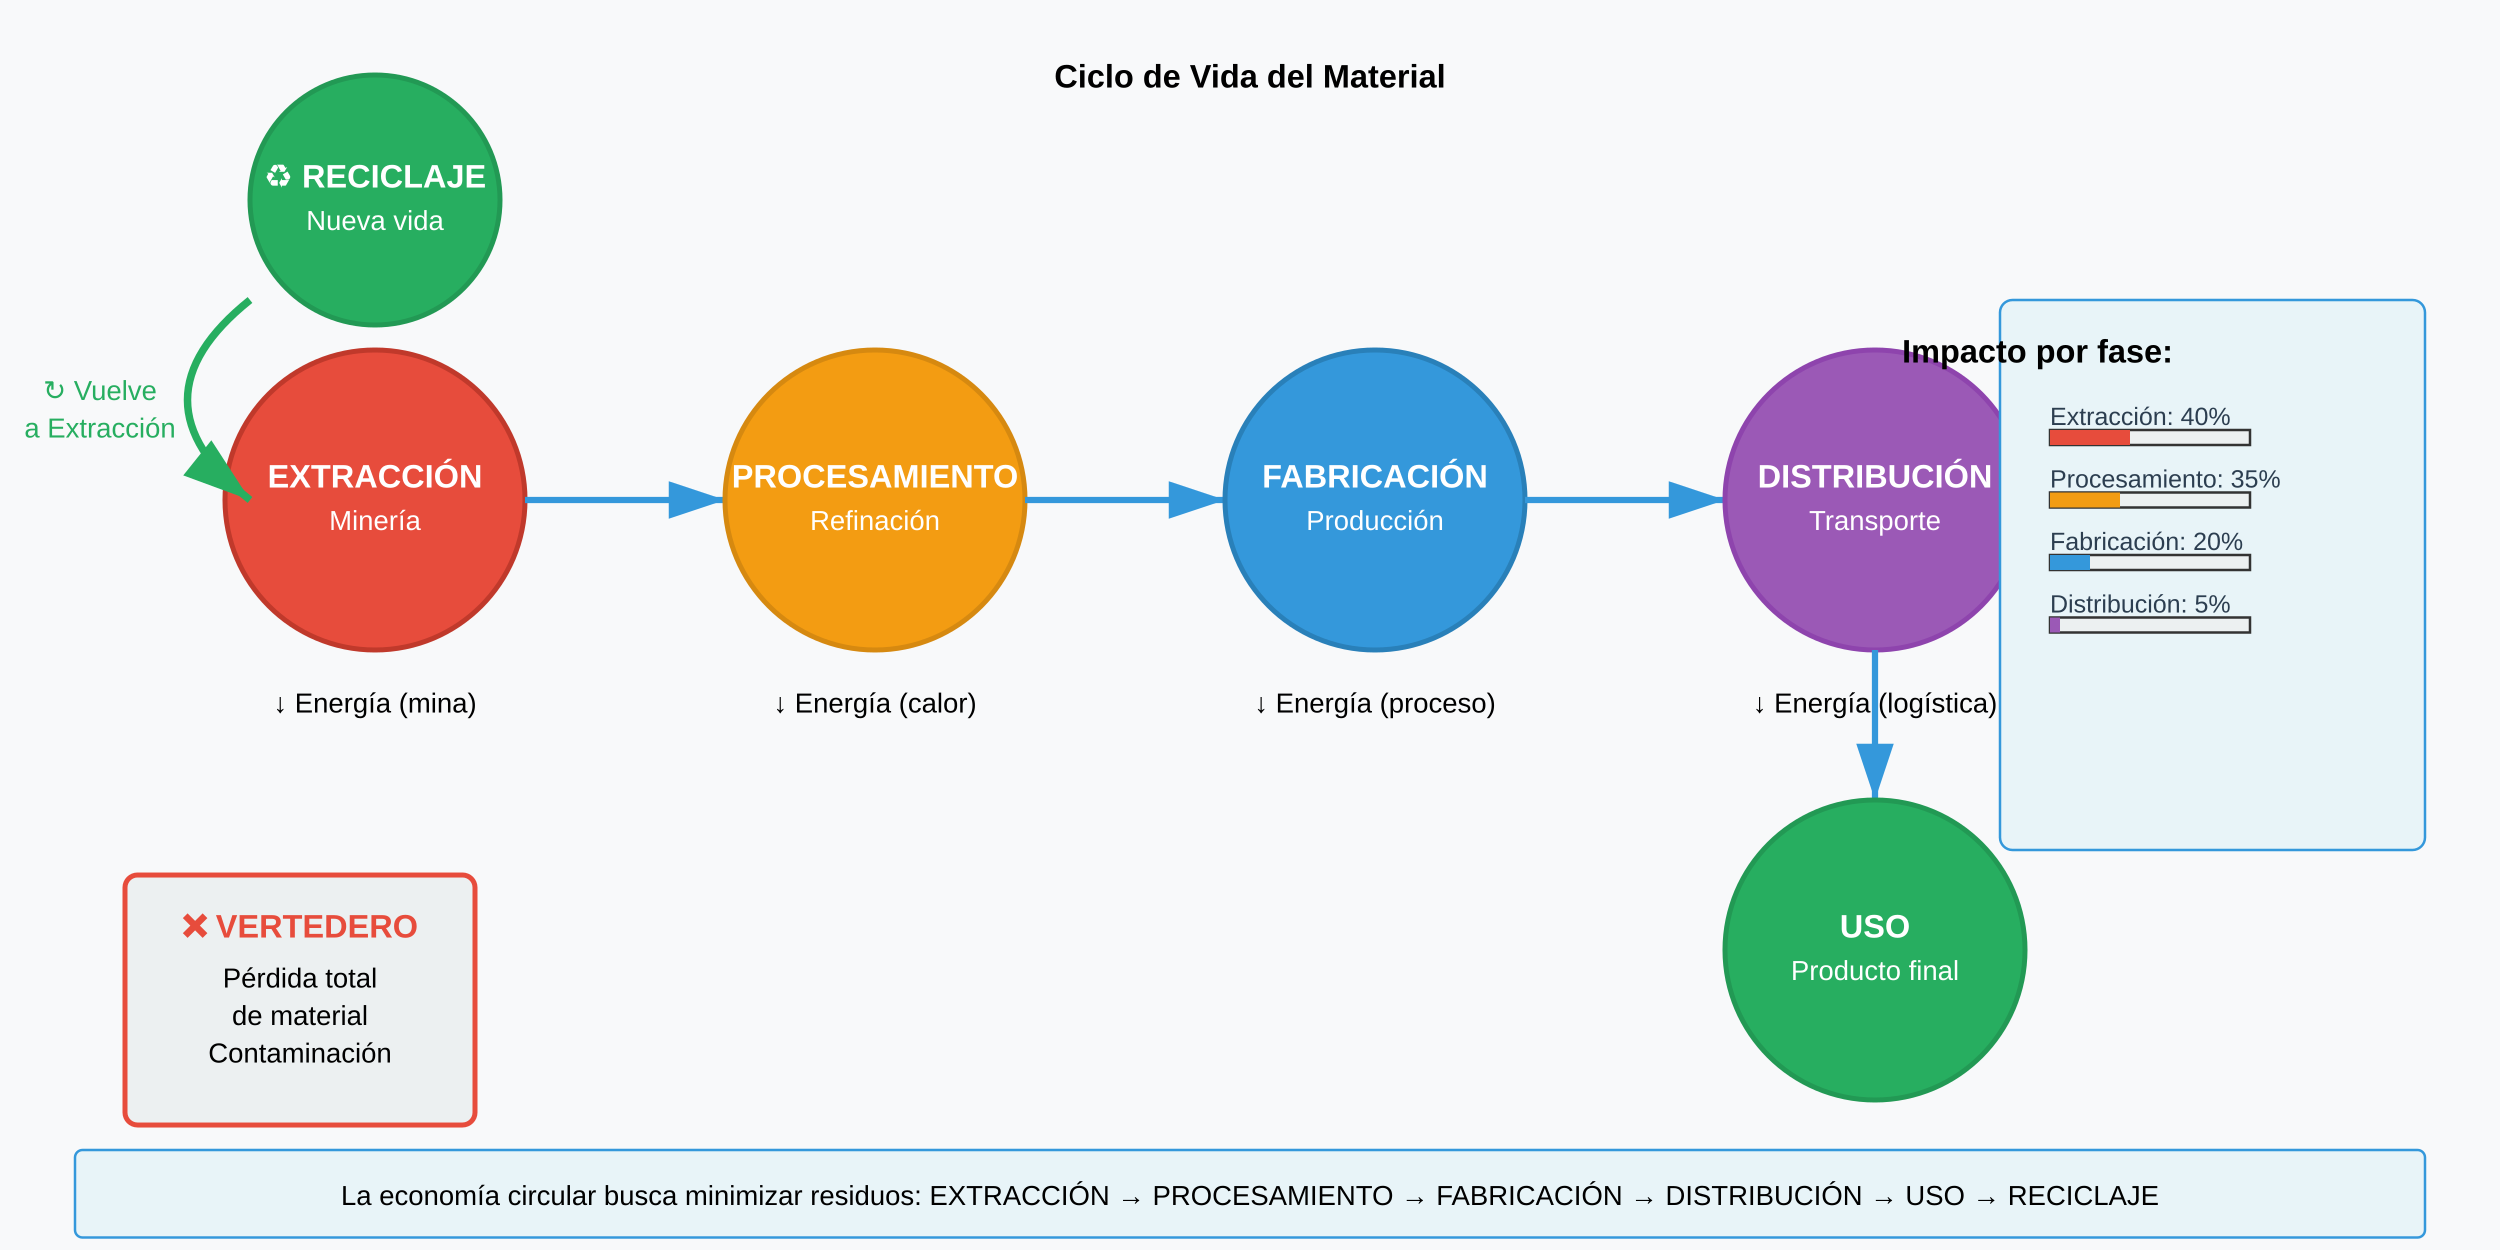
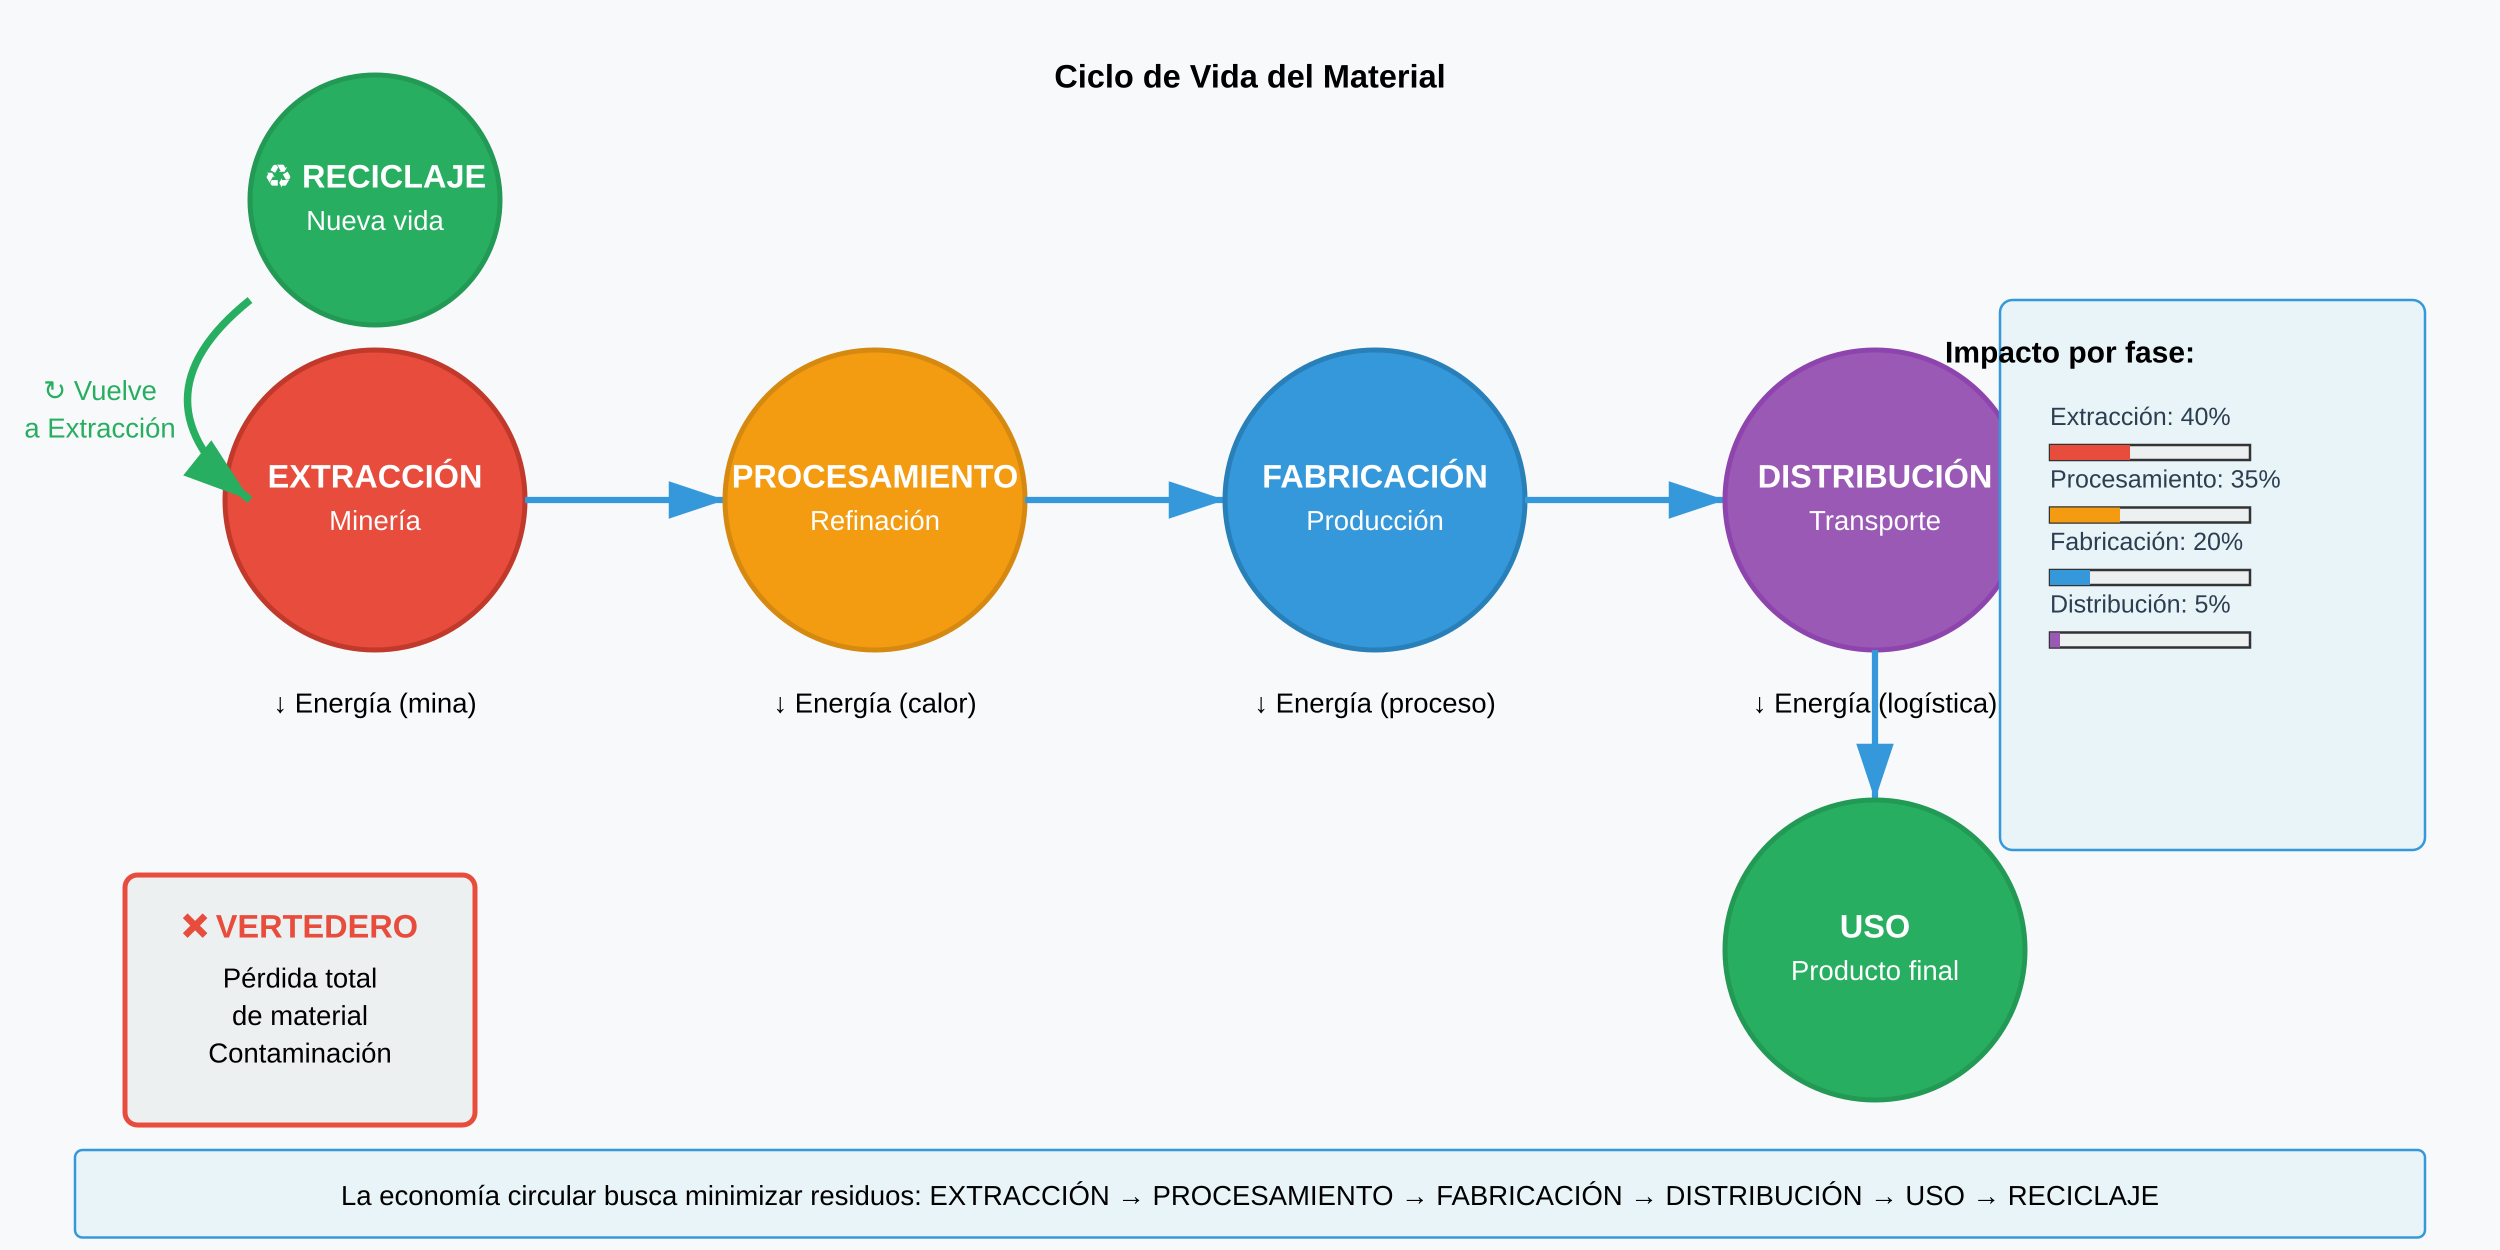
<svg xmlns="http://www.w3.org/2000/svg" viewBox="0 0 1000 500">
  <defs>
    <style>
      .phase-title { font-family: Arial, sans-serif; font-size: 13px; font-weight: bold; text-anchor: middle; }
      .phase-label { font-family: Arial, sans-serif; font-size: 11px; text-anchor: middle; }
      .arrow { stroke: #3498db; stroke-width: 2.5; fill: none; marker-end: url(#arrowright); }
      .cycle-arrow { stroke: #27ae60; stroke-width: 3; fill: none; marker-end: url(#arrowgreen); }
    </style>
    <marker id="arrowright" markerWidth="10" markerHeight="10" refX="9" refY="3" orient="auto" markerUnits="strokeWidth">
      <path d="M0,0 L0,6 L9,3 z" fill="#3498db" />
    </marker>
    <marker id="arrowgreen" markerWidth="10" markerHeight="10" refX="9" refY="3" orient="auto" markerUnits="strokeWidth">
      <path d="M0,0 L0,6 L9,3 z" fill="#27ae60" />
    </marker>
  </defs>
  <rect width="1000" height="500" fill="#f8f9fa" />
  <text x="500" y="35" class="phase-title" font-size="18">Ciclo de Vida del Material</text>
  <circle cx="150" cy="200" r="60" fill="#e74c3c" stroke="#c0392b" stroke-width="2" />
  <text x="150" y="195" class="phase-title" fill="white">EXTRACCIÓN</text>
  <text x="150" y="212" class="phase-label" fill="white">Minería</text>
  <text x="150" y="285" class="phase-label">↓ Energía (mina)</text>
  <path d="M210,200 L290,200" class="arrow" />
  <circle cx="350" cy="200" r="60" fill="#f39c12" stroke="#d68910" stroke-width="2" />
  <text x="350" y="195" class="phase-title" fill="white">PROCESAMIENTO</text>
  <text x="350" y="212" class="phase-label" fill="white">Refinación</text>
  <text x="350" y="285" class="phase-label">↓ Energía (calor)</text>
  <path d="M410,200 L490,200" class="arrow" />
  <circle cx="550" cy="200" r="60" fill="#3498db" stroke="#2980b9" stroke-width="2" />
  <text x="550" y="195" class="phase-title" fill="white">FABRICACIÓN</text>
  <text x="550" y="212" class="phase-label" fill="white">Producción</text>
  <text x="550" y="285" class="phase-label">↓ Energía (proceso)</text>
  <path d="M610,200 L690,200" class="arrow" />
  <circle cx="750" cy="200" r="60" fill="#9b59b6" stroke="#8e44ad" stroke-width="2" />
  <text x="750" y="195" class="phase-title" fill="white">DISTRIBUCIÓN</text>
  <text x="750" y="212" class="phase-label" fill="white">Transporte</text>
  <text x="750" y="285" class="phase-label">↓ Energía (logística)</text>
  <path d="M750,260 L750,320" class="arrow" />
  <circle cx="750" cy="380" r="60" fill="#27ae60" stroke="#229954" stroke-width="2" />
  <text x="750" y="375" class="phase-title" fill="white">USO</text>
  <text x="750" y="392" class="phase-label" fill="white">Producto final</text>
  <g>
    <rect x="50" y="350" width="140" height="100" fill="#ecf0f1" stroke="#e74c3c" stroke-width="2" rx="5" />
    <text x="120" y="375" class="phase-title" font-size="12" fill="#e74c3c">❌ VERTEDERO</text>
    <text x="120" y="395" class="phase-label">Pérdida total</text>
    <text x="120" y="410" class="phase-label">de material</text>
    <text x="120" y="425" class="phase-label">Contaminación</text>
  </g>
  <circle cx="150" cy="80" r="50" fill="#27ae60" stroke="#229954" stroke-width="2" />
  <text x="150" y="75" class="phase-title" fill="white">♻ RECICLAJE</text>
  <text x="150" y="92" class="phase-label" fill="white">Nueva vida</text>
  <path d="M100,120 Q50,160 100,200" class="cycle-arrow" />
  <text x="40" y="160" class="phase-label" fill="#27ae60">↻ Vuelve</text>
  <text x="40" y="175" class="phase-label" fill="#27ae60">a Extracción</text>
  <rect x="800" y="120" width="170" height="220" fill="#e8f4f8" stroke="#3498db" stroke-width="1" rx="5" />
-   <text x="815" y="145" class="phase-title" font-size="12">Impacto por fase:</text>
+   <text x="828" y="145" class="phase-title" style="font-size: 12px">Impacto por fase:</text>
  <g font-family="Arial" font-size="10" fill="#2c3e50">
    <text x="820" y="170">Extracción: 40%</text>
-     <rect x="820" y="172" width="80" height="6" fill="#ecf0f1" stroke="#333" stroke-width="1" />
-     <rect x="820" y="172" width="32" height="6" fill="#e74c3c" />
+     <rect x="820" y="178" width="80" height="6" fill="#ecf0f1" stroke="#333" stroke-width="1" />
+     <rect x="820" y="178" width="32" height="6" fill="#e74c3c" />
    <text x="820" y="195">Procesamiento: 35%</text>
-     <rect x="820" y="197" width="80" height="6" fill="#ecf0f1" stroke="#333" stroke-width="1" />
-     <rect x="820" y="197" width="28" height="6" fill="#f39c12" />
+     <rect x="820" y="203" width="80" height="6" fill="#ecf0f1" stroke="#333" stroke-width="1" />
+     <rect x="820" y="203" width="28" height="6" fill="#f39c12" />
    <text x="820" y="220">Fabricación: 20%</text>
-     <rect x="820" y="222" width="80" height="6" fill="#ecf0f1" stroke="#333" stroke-width="1" />
-     <rect x="820" y="222" width="16" height="6" fill="#3498db" />
+     <rect x="820" y="228" width="80" height="6" fill="#ecf0f1" stroke="#333" stroke-width="1" />
+     <rect x="820" y="228" width="16" height="6" fill="#3498db" />
    <text x="820" y="245">Distribución: 5%</text>
-     <rect x="820" y="247" width="80" height="6" fill="#ecf0f1" stroke="#333" stroke-width="1" />
-     <rect x="820" y="247" width="4" height="6" fill="#9b59b6" />
+     <rect x="820" y="253" width="80" height="6" fill="#ecf0f1" stroke="#333" stroke-width="1" />
+     <rect x="820" y="253" width="4" height="6" fill="#9b59b6" />
  </g>
  <rect x="30" y="460" width="940" height="35" fill="#e8f4f8" stroke="#3498db" stroke-width="1" rx="3" />
  <text x="500" y="482" text-anchor="middle" class="phase-label" font-size="11">
    La economía circular busca minimizar residuos: EXTRACCIÓN → PROCESAMIENTO → FABRICACIÓN → DISTRIBUCIÓN → USO → RECICLAJE
  </text>
</svg>
